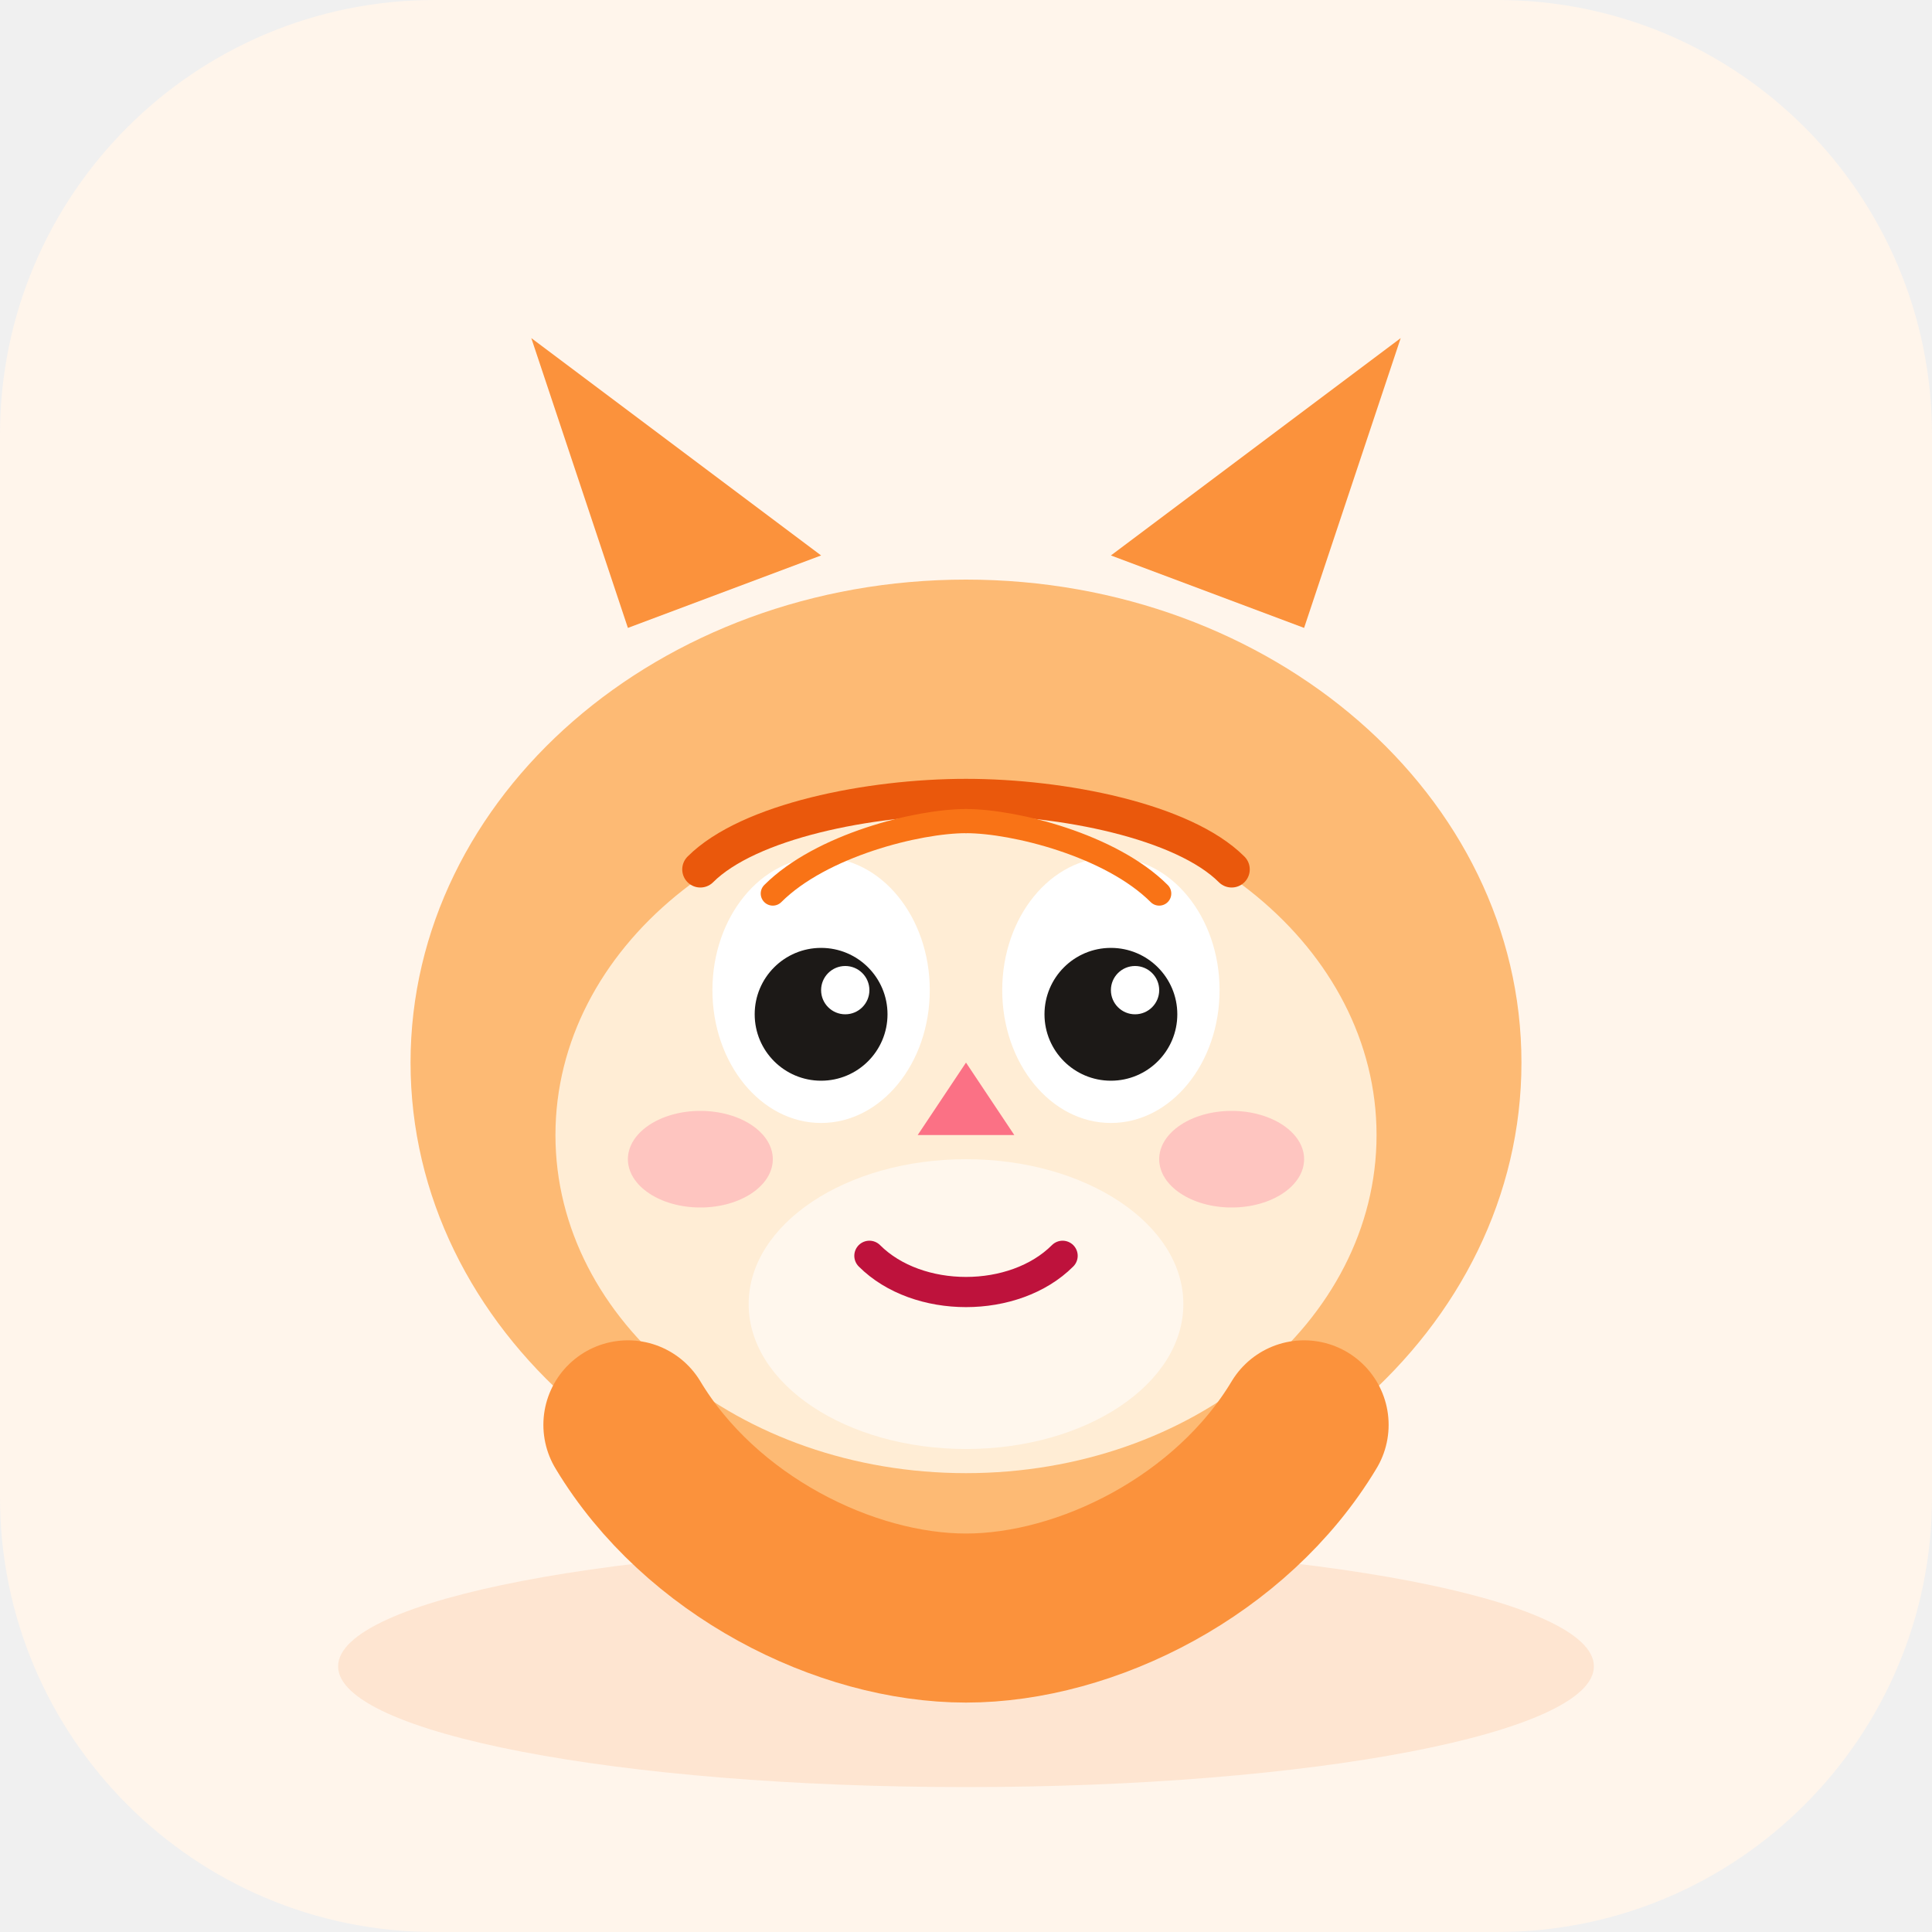
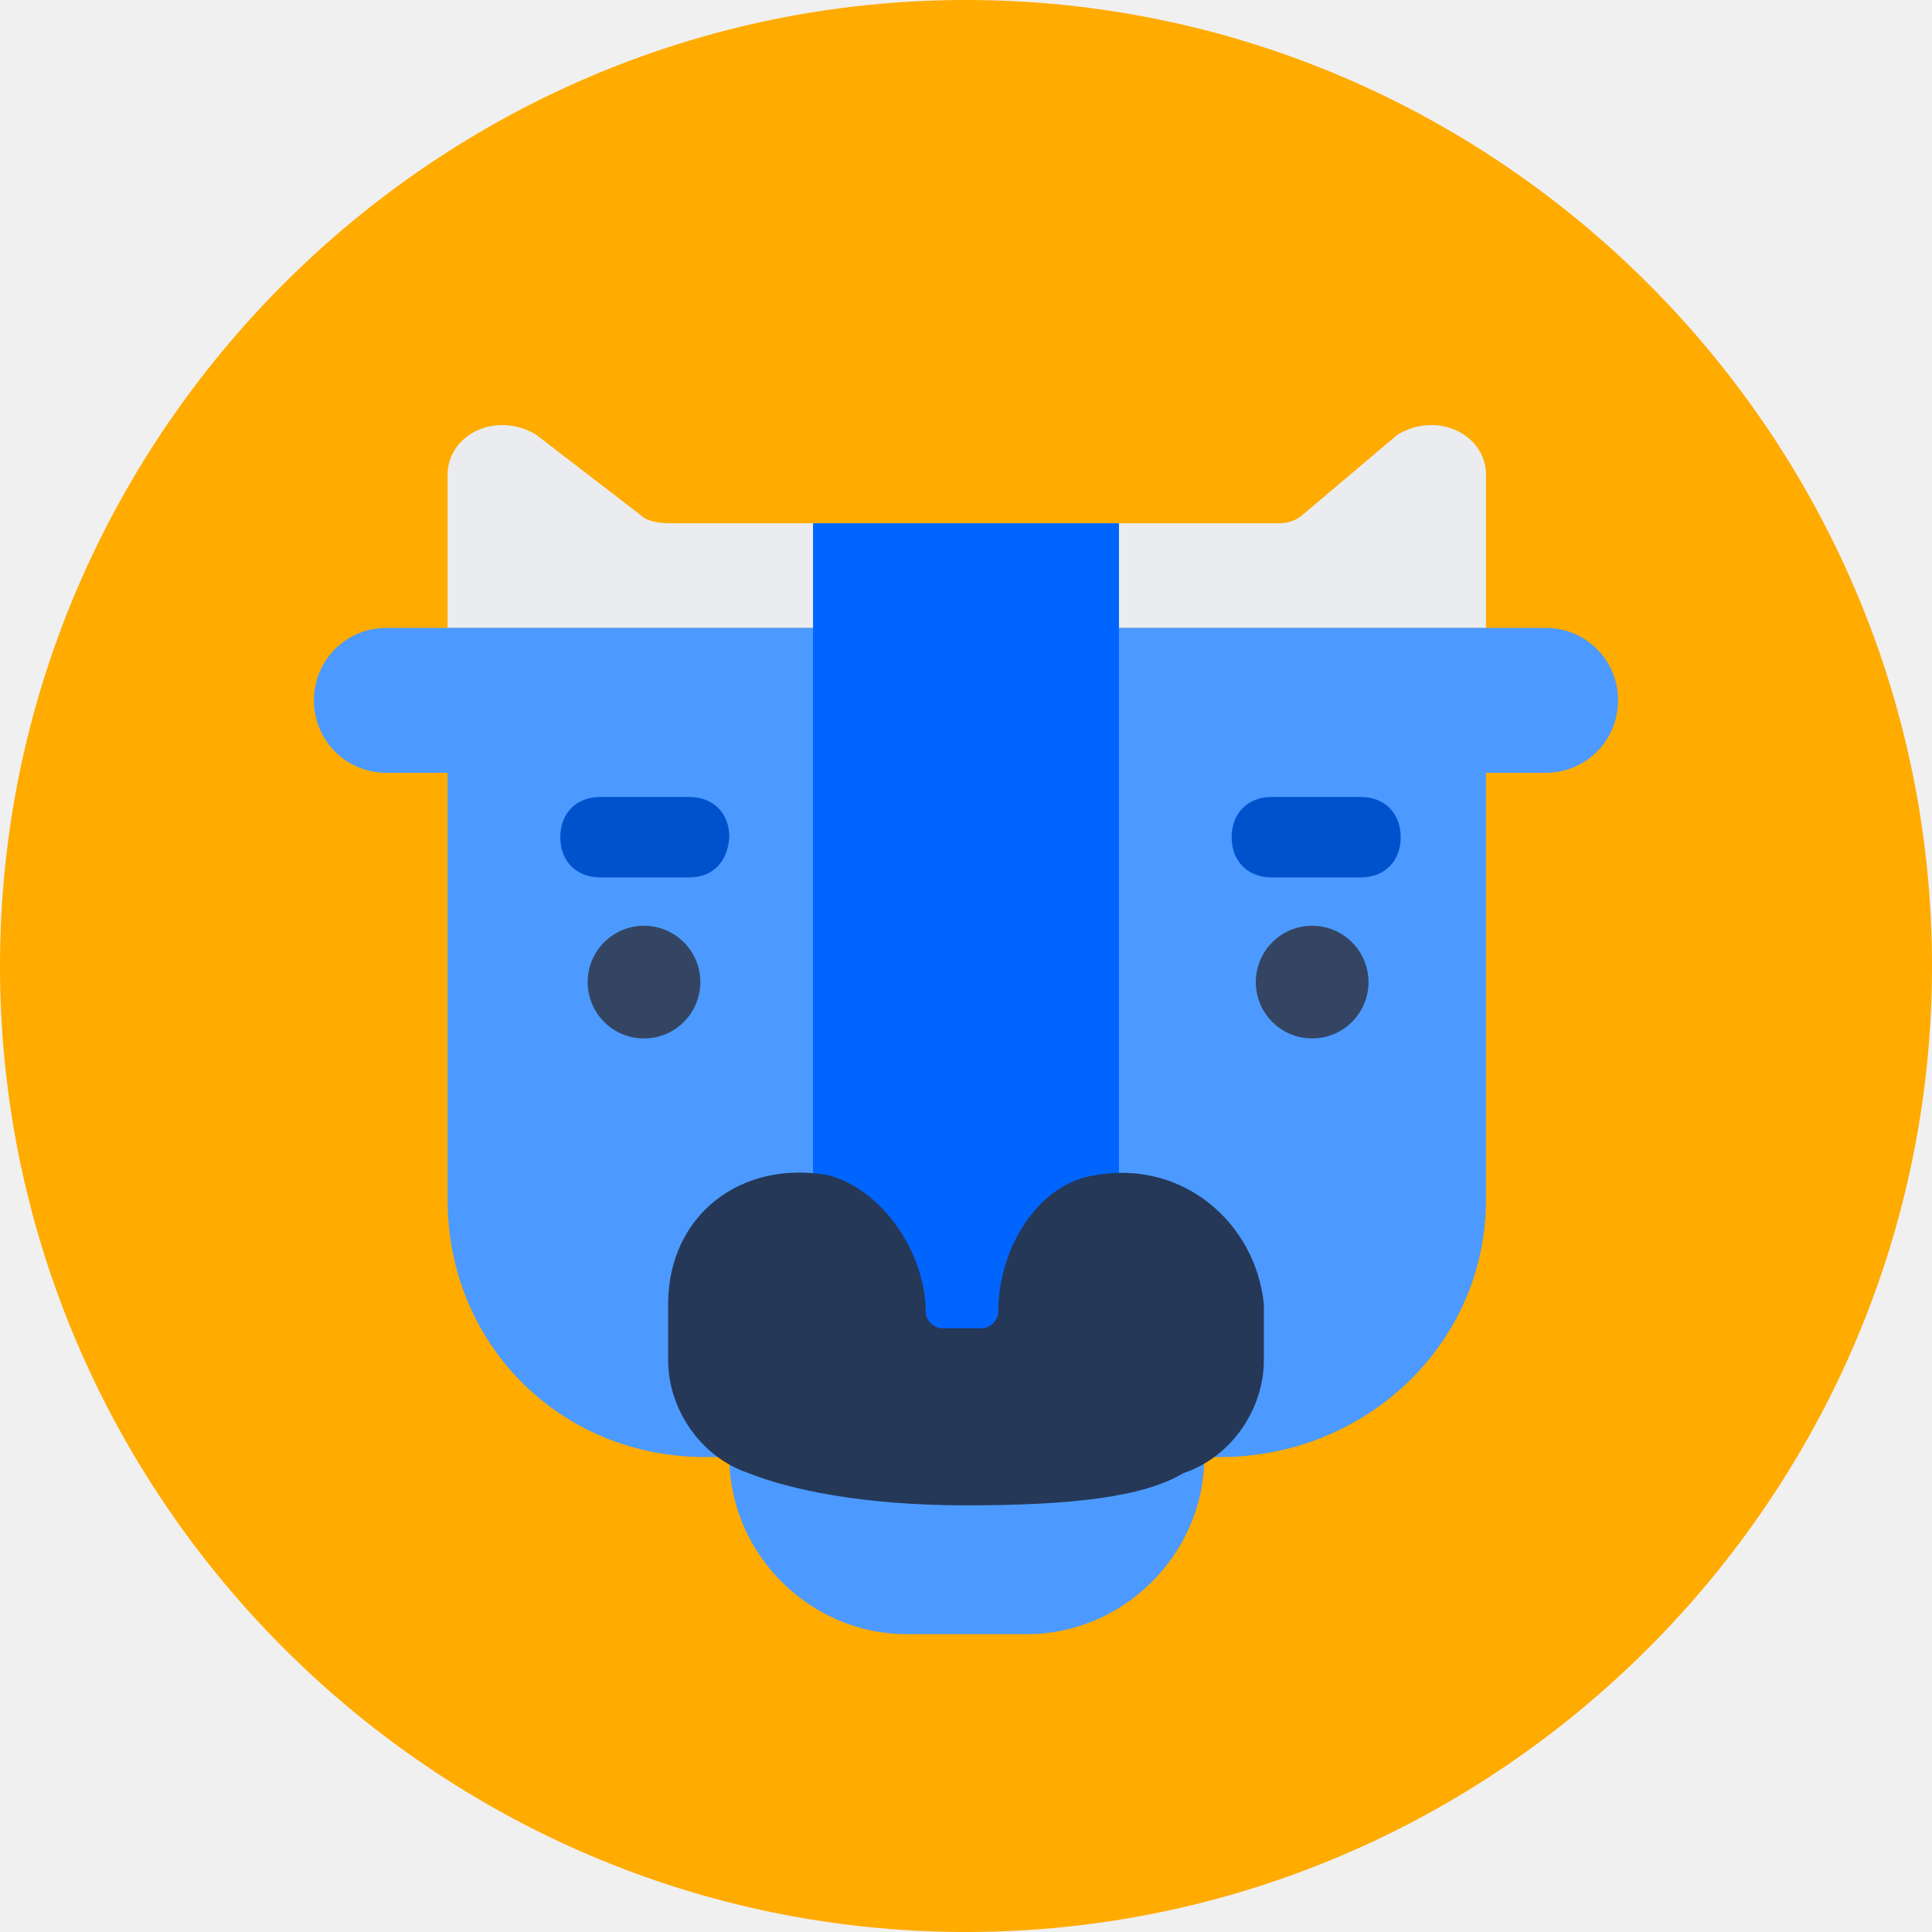
- <svg xmlns="http://www.w3.org/2000/svg" width="160" height="160" viewBox="0 0 160 160" fill="none">
-   <rect width="160" height="160" rx="36" fill="#FFF5EB" />
-   <ellipse cx="80" cy="138" rx="52" ry="10" fill="#F97316" fill-opacity="0.12" />
-   <path d="M52 52L44 28L68 46" fill="#FB923C" />
-   <path d="M108 52L116 28L92 46" fill="#FB923C" />
-   <path d="M44 28L52 52L48 40" fill="#EA580C" />
-   <path d="M116 28L108 52L112 40" fill="#EA580C" />
-   <ellipse cx="80" cy="88" rx="46" ry="40" fill="#FDBA74" />
-   <ellipse cx="80" cy="94" rx="34" ry="28" fill="#FFEDD5" />
-   <ellipse cx="80" cy="108" rx="18" ry="12" fill="#FFF7ED" />
-   <ellipse cx="68" cy="82" rx="9" ry="11" fill="#FFF" />
-   <ellipse cx="92" cy="82" rx="9" ry="11" fill="#FFF" />
-   <circle cx="68" cy="84" r="5.5" fill="#1C1917" />
-   <circle cx="92" cy="84" r="5.5" fill="#1C1917" />
-   <circle cx="70" cy="82" r="2" fill="#FFF" />
-   <circle cx="94" cy="82" r="2" fill="#FFF" />
-   <ellipse cx="58" cy="96" rx="6" ry="4" fill="#FDA4AF" fill-opacity="0.55" />
-   <ellipse cx="102" cy="96" rx="6" ry="4" fill="#FDA4AF" fill-opacity="0.55" />
-   <path d="M80 88L76 94H84L80 88Z" fill="#FB7185" />
-   <path d="M72 104C76 108 84 108 88 104" stroke="#BE123C" stroke-width="2.5" stroke-linecap="round" />
-   <path d="M58 72C62 68 72 66 80 66C88 66 98 68 102 72" stroke="#EA580C" stroke-width="3" stroke-linecap="round" />
-   <path d="M64 74C68 70 76 68 80 68" stroke="#F97316" stroke-width="2" stroke-linecap="round" />
-   <path d="M96 74C92 70 84 68 80 68" stroke="#F97316" stroke-width="2" stroke-linecap="round" />
-   <path d="M52 118C58 128 70 134 80 134C90 134 102 128 108 118" stroke="#FB923C" stroke-width="14" stroke-linecap="round" />
+ <svg xmlns="http://www.w3.org/2000/svg" id="bull" viewBox="0 0 120 120">
+   <style>
+     .st1{fill:#4c9aff}.st5{fill:#344563}.st6{fill:#0052cc}
+   </style>
+   <path d="M60 120C27 120 0 93 0 60S27 0 60 0s60 27 60 60-27 60-60 60z" fill="#ffab00" />
+   <path class="st1" d="M96 48H24c-2.5 0-4.5-2-4.5-4.5s2-4.5 4.5-4.5h72c2.5 0 4.5 2 4.5 4.5S98.5 48 96 48zM63.8 101.5h-7.5c-6 0-11-5-11-11h29.5c0 6-5 11-11 11z" />
+   <path d="M78.8 32.5h-37c-.5 0-1.5 0-2-.5l-6.5-5c-2.5-1.5-5.5 0-5.5 2.5V39h64.5v-9.5c0-2.5-3-4-5.5-2.5L81 31.9c-.4.4-1 .6-1.5.6h-.7z" fill="#ebecf0" />
+   <path class="st1" d="M75.8 90.5h-32c-9 0-16-7-16-16V39h64.5v35.5c0 9-7.5 16-16.5 16z" />
+   <path fill="#0065ff" d="M50.5 32.5h19V86h-19z" />
+   <path d="M68 73c-3.5.5-6 4.5-6 8.5 0 .5-.5 1-1 1h-2.5c-.5 0-1-.5-1-1 0-3.5-2.5-7.5-6-8.5-5.5-1-10 2.5-10 8v3.5c0 3 2 6 5 7 2.5 1 7 2 13.5 2s11-.5 13.5-2c3-1 5-4 5-7V81c-.5-5-5-9-10.5-8z" fill="#253858" />
+   <circle class="st5" cx="40" cy="61" r="3.5" />
+   <circle class="st5" cx="81.5" cy="61" r="3.5" />
+   <path class="st6" d="M84.5 54.5H79c-1.5 0-2.5-1-2.5-2.5s1-2.5 2.5-2.5h5.5c1.5 0 2.5 1 2.5 2.5s-1 2.5-2.5 2.5zM42.8 54.5h-5.5c-1.5 0-2.5-1-2.5-2.5s1-2.5 2.5-2.5h5.5c1.5 0 2.5 1 2.5 2.5-.1 1.5-1 2.5-2.5 2.5z" />
</svg>
